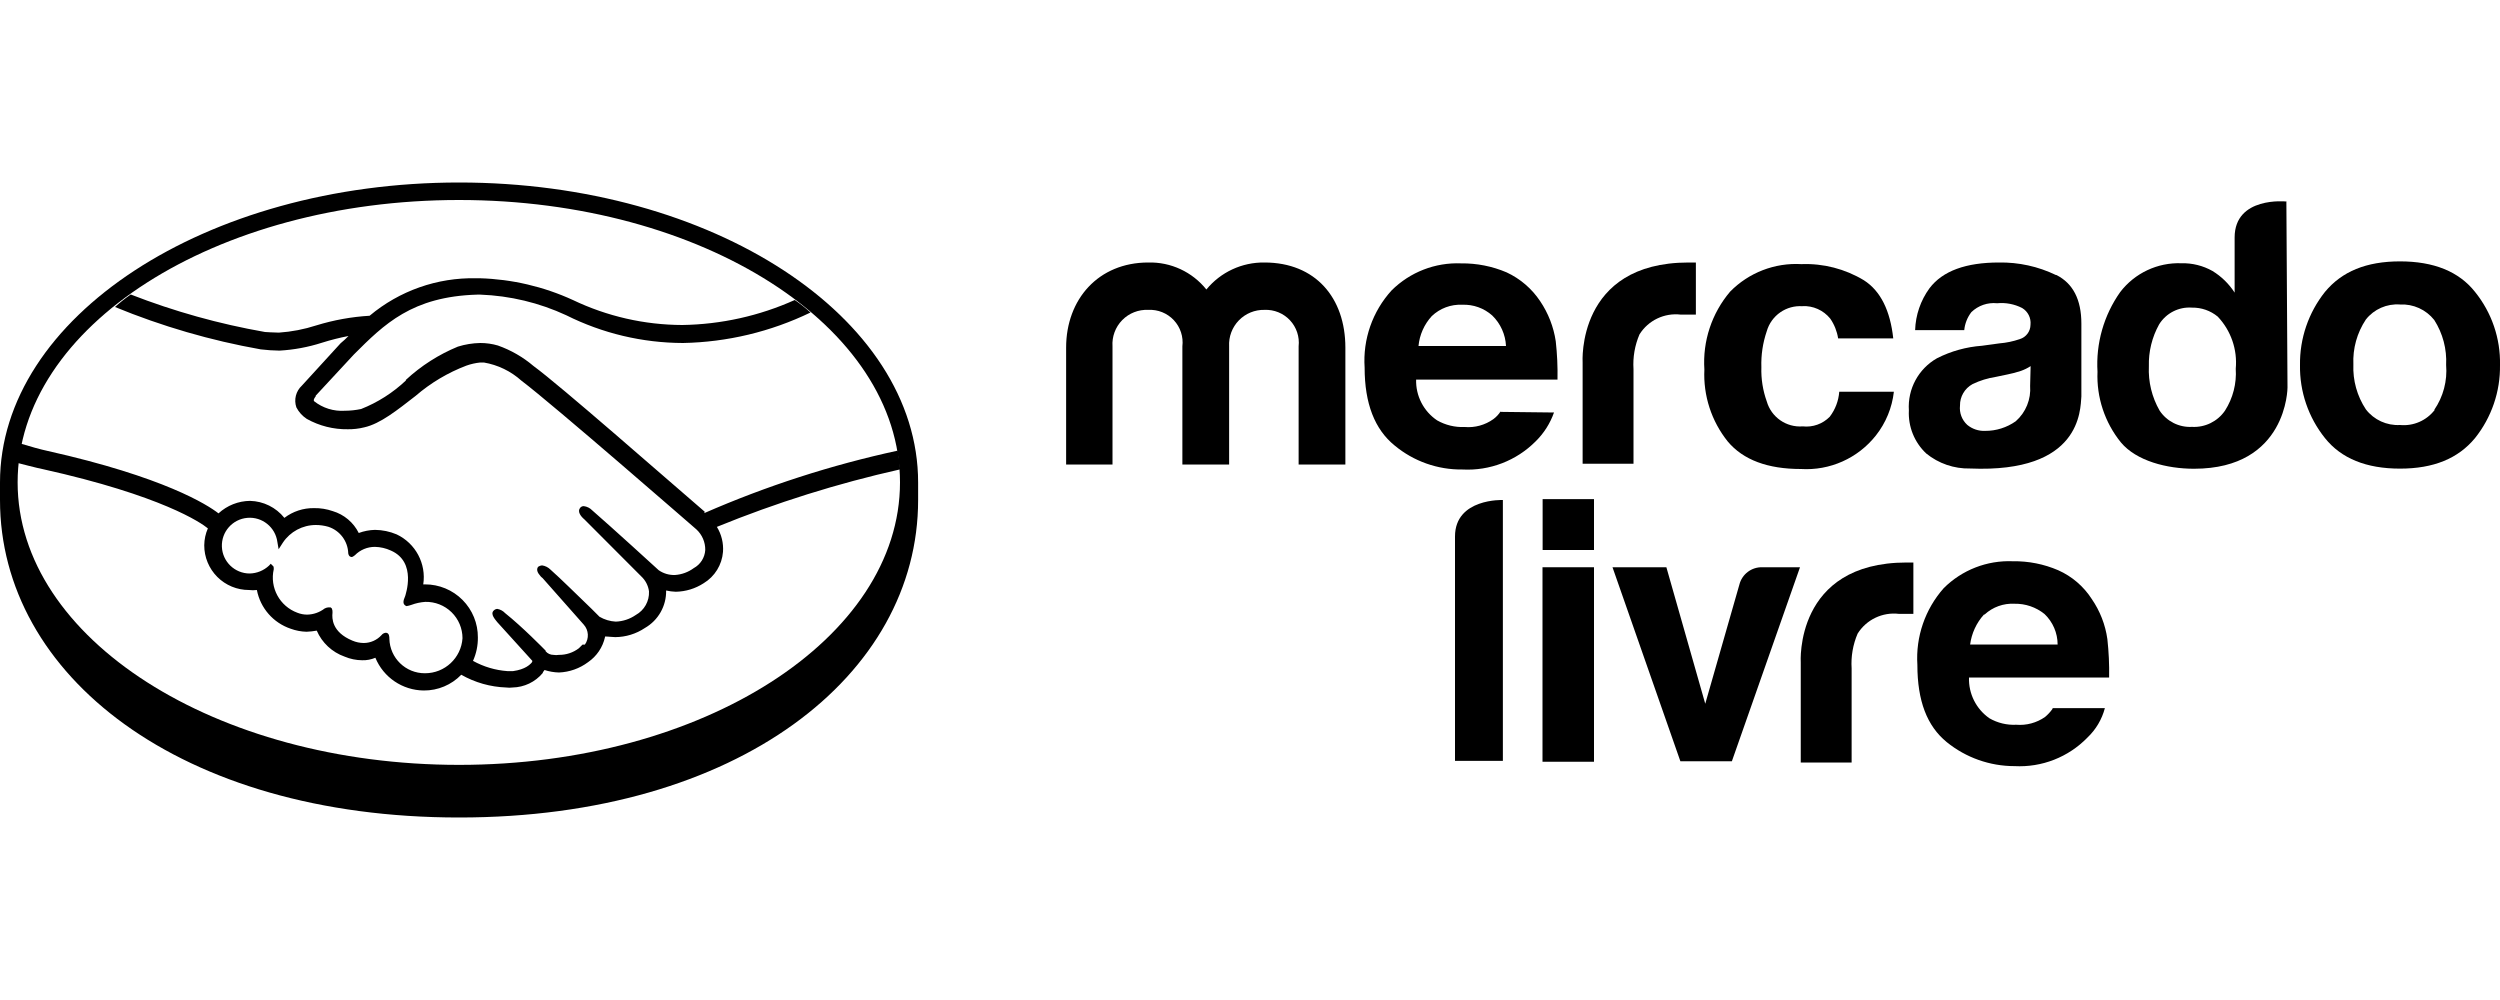
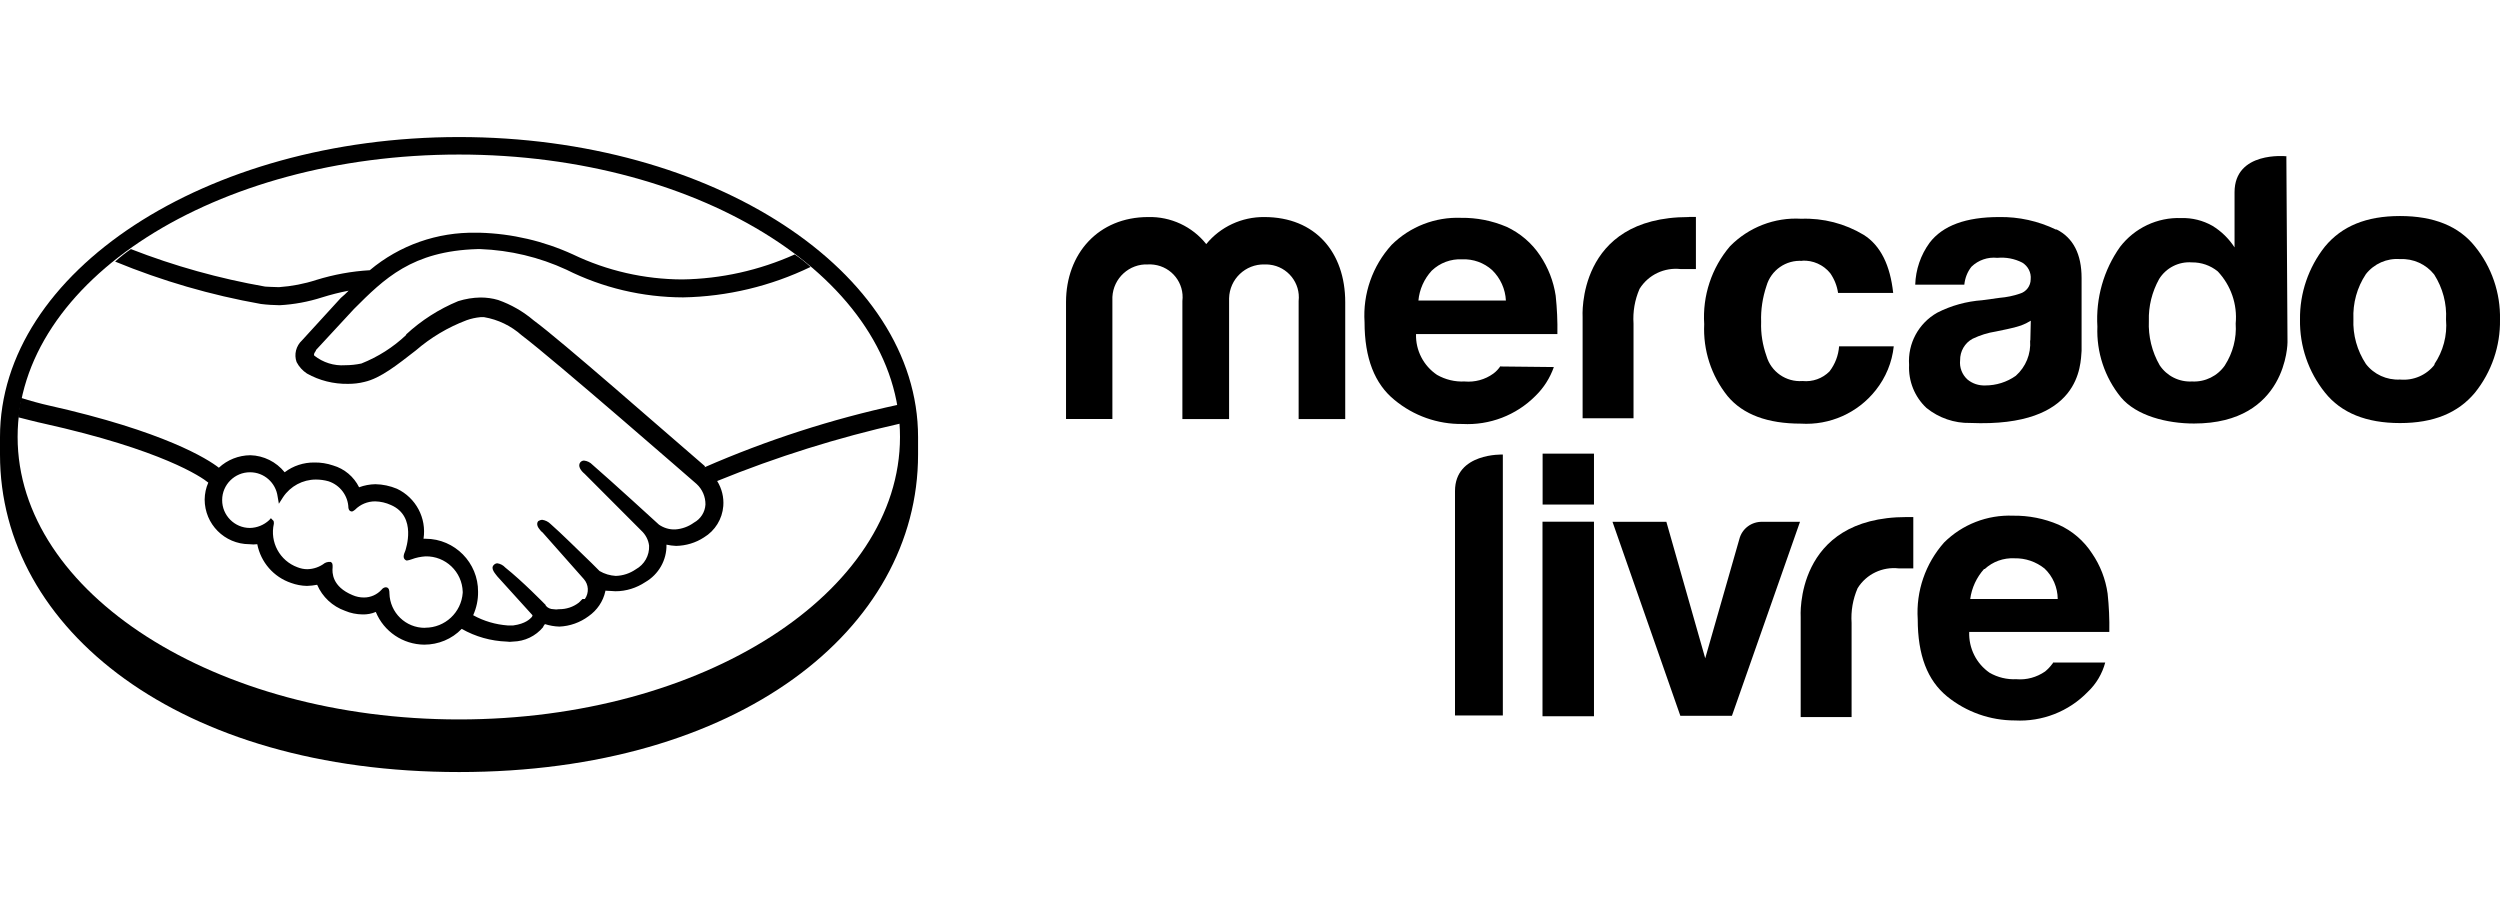
- <svg xmlns="http://www.w3.org/2000/svg" id="svg2369" viewBox="0 0 200 80">
-   <path d="M36.73,14.6C16.45,14.6,0,25.39,0,38.6V40C0,54,14.37,65.4,36.73,65.4S73.45,54,73.45,40V38.6C73.45,25.34,57,14.6,36.73,14.6Zm0,46.59c-19.5,0-35.32-10.11-35.32-22.6S17.22,16,36.72,16,72,26.11,72,38.59,56.22,61.19,36.72,61.19Z" />
-   <g id="g386-5">
-     <path id="path388-2" d="M34,53.86a2.83,2.83,0,0,1-2.85-2.76c0-.14,0-.48-.29-.48a.49.49,0,0,0-.34.19,1.93,1.93,0,0,1-1.41.63,2.33,2.33,0,0,1-.92-.19c-1.64-.68-1.64-1.79-1.59-2.23a.72.72,0,0,0-.05-.34l-.1-.09h-.19a.81.81,0,0,0-.29.09,2.36,2.36,0,0,1-1.4.49,2.12,2.12,0,0,1-.78-.15,3,3,0,0,1-1.89-3.48c0-.15,0-.24-.09-.29l-.15-.15-.14.15a2.33,2.33,0,0,1-1.55.63,2.23,2.23,0,1,1,2.22-2.52l.1.58.34-.53A3.17,3.17,0,0,1,25.26,42a3.61,3.61,0,0,1,1,.14,2.31,2.31,0,0,1,1.6,2.13c.05.29.24.29.29.29s.19-.1.24-.14A2.23,2.23,0,0,1,30,43.75a3.19,3.19,0,0,1,1.26.29c2.13.92,1.16,3.58,1.16,3.63-.19.43-.19.63,0,.77l.1.05h0a2.2,2.2,0,0,0,.39-.1,4,4,0,0,1,1.11-.24A2.91,2.91,0,0,1,37,51.06,3,3,0,0,1,34,53.86M56.38,40.94c-3.49-3-11.52-10.06-13.7-11.66a9.06,9.06,0,0,0-2.85-1.64,5,5,0,0,0-1.41-.2,6.4,6.4,0,0,0-1.79.29,13.94,13.94,0,0,0-4.16,2.66l0,.05a11.21,11.21,0,0,1-3.58,2.28,6.39,6.39,0,0,1-1.3.14,3.58,3.58,0,0,1-2.47-.77c-.05-.1,0-.2.14-.39v-.05l3.05-3.29c2.42-2.42,4.65-4.64,9.87-4.79h.25a17.92,17.92,0,0,1,6.87,1.65,21,21,0,0,0,9.34,2.22A24.49,24.49,0,0,0,64.84,25a11.07,11.07,0,0,0-1.26-1,22.78,22.78,0,0,1-9,2A20.43,20.43,0,0,1,45.83,24a19.21,19.21,0,0,0-7.45-1.74h-.29a12.84,12.84,0,0,0-8.52,3,18.08,18.08,0,0,0-4.26.77,12.52,12.52,0,0,1-3,.58c-.39,0-1.06-.05-1.11-.05a56.48,56.48,0,0,1-10.74-3,12,12,0,0,0-1.26,1,56.55,56.55,0,0,0,11.66,3.39,14.16,14.16,0,0,0,1.5.1,13.61,13.61,0,0,0,3.39-.63,18.84,18.84,0,0,1,2.13-.54,7.1,7.1,0,0,1-.63.58l-3.1,3.39a1.64,1.64,0,0,0-.44,1.74,2.44,2.44,0,0,0,.83.92,6.52,6.52,0,0,0,3.29.83,5.16,5.16,0,0,0,1.3-.15c1.31-.29,2.67-1.4,4.12-2.52a13.64,13.64,0,0,1,4.06-2.42A4.75,4.75,0,0,1,38.42,29h.29a6,6,0,0,1,3,1.45c2.57,1.94,13.89,11.81,14,11.9A2.19,2.19,0,0,1,56.42,44a1.77,1.77,0,0,1-.92,1.45A2.86,2.86,0,0,1,54,46a2.16,2.16,0,0,1-1.3-.38c-.05-.05-3.92-3.58-5.32-4.79a1.13,1.13,0,0,0-.68-.34.36.36,0,0,0-.29.14c-.24.29.05.68.34.92l4.54,4.55a2,2,0,0,1,.63,1.21,2.05,2.05,0,0,1-1.06,1.89,3,3,0,0,1-1.6.53,2.88,2.88,0,0,1-1.3-.39l-.63-.63c-1.21-1.16-2.42-2.37-3.29-3.14a1.19,1.19,0,0,0-.68-.34.67.67,0,0,0-.29.1c-.1.09-.19.34.1.67a.9.9,0,0,0,.24.25l3.29,3.72a1.28,1.28,0,0,1,.09,1.6H46.6l-.29.29a2.58,2.58,0,0,1-1.6.53,1.27,1.27,0,0,1-.43,0,.81.81,0,0,1-.63-.29l0-.05c-.19-.19-1.84-1.88-3.24-3a1.13,1.13,0,0,0-.63-.34.44.44,0,0,0-.29.14c-.29.29.15.73.29.92l2.81,3.1s0,.1-.1.19-.44.49-1.45.63H40.6a6.68,6.68,0,0,1-2.76-.82A4.44,4.44,0,0,0,38.23,51,4.22,4.22,0,0,0,34,46.75h-.14a3.79,3.79,0,0,0-2.13-4A4.58,4.58,0,0,0,30,42.39a4,4,0,0,0-1.3.25,3.41,3.41,0,0,0-2.08-1.75,4.31,4.31,0,0,0-1.5-.24,3.81,3.81,0,0,0-2.37.78A3.63,3.63,0,0,0,20,40.07a3.78,3.78,0,0,0-2.52,1c-.87-.68-4.35-2.91-13.69-5-.44-.09-1.5-.38-2.13-.58a14.77,14.77,0,0,0-.24,1.55s1.69.44,2,.49c9.53,2.12,12.68,4.3,13.21,4.74a3.45,3.45,0,0,0-.29,1.35,3.57,3.57,0,0,0,3.58,3.58,2.48,2.48,0,0,0,.63,0,4.08,4.08,0,0,0,2.71,3.1,3.94,3.94,0,0,0,1.26.24,5.71,5.71,0,0,0,.82-.09,3.81,3.81,0,0,0,2.23,2.08,3.66,3.66,0,0,0,1.4.29,2.5,2.5,0,0,0,1.06-.2,4.23,4.23,0,0,0,3.87,2.62,4.13,4.13,0,0,0,3-1.26A7.83,7.83,0,0,0,40.5,55,1.81,1.81,0,0,0,41,55a3.23,3.23,0,0,0,2.42-1.16c0-.09.09-.14.14-.24a4.07,4.07,0,0,0,1.16.2,4.17,4.17,0,0,0,2.33-.83,3.3,3.3,0,0,0,1.35-2v-.05c.29,0,.58.05.82.05a4.31,4.31,0,0,0,2.37-.73,3.38,3.38,0,0,0,1.7-3,4.06,4.06,0,0,0,.77.1,4.24,4.24,0,0,0,2.23-.68,3.23,3.23,0,0,0,1.55-2.51,3.36,3.36,0,0,0-.49-2,92.36,92.36,0,0,1,14.66-4.6,13.64,13.64,0,0,0-.19-1.5,81.87,81.87,0,0,0-15.48,5" />
+ <svg xmlns="http://www.w3.org/2000/svg" id="a" viewBox="0 0 220 80">
+   <defs>
+     <style>.ab{stroke-width:0px;}</style>
+   </defs>
+   <path class="ab" d="m40.4,12.06C18.09,12.06,0,23.93,0,38.46v1.54c0,15.4,15.81,27.94,40.4,27.94s40.39-12.54,40.39-27.94v-1.54c0-14.59-18.09-26.4-40.39-26.4Zm0,51.25C18.95,63.31,1.55,52.19,1.55,38.45S18.94,13.6,40.39,13.6s38.81,11.12,38.81,24.85-17.36,24.86-38.81,24.86h.01Z" />
+   <g id="b">
+     <path id="c" class="ab" d="m37.4,55.25c-1.7.01-3.09-1.34-3.13-3.04,0-.15,0-.53-.32-.53-.15.01-.28.09-.37.21-.4.44-.96.69-1.55.69-.35,0-.69-.07-1.01-.21-1.8-.75-1.8-1.97-1.75-2.45.01-.13,0-.26-.05-.37l-.11-.1h-.21c-.11.01-.22.05-.32.1-.44.34-.98.53-1.54.54-.29,0-.58-.06-.86-.17-1.56-.57-2.45-2.21-2.08-3.83,0-.17,0-.26-.1-.32l-.16-.17-.15.17c-.46.43-1.07.68-1.7.69-1.35,0-2.45-1.11-2.44-2.46,0-1.35,1.11-2.45,2.46-2.44,1.23,0,2.26.92,2.42,2.13l.11.64.37-.58c.65-.97,1.73-1.55,2.89-1.55.37,0,.74.05,1.1.15,1.02.33,1.73,1.27,1.76,2.34.05.32.26.32.32.32s.21-.11.26-.15c.47-.48,1.11-.74,1.77-.74.48.01.95.12,1.39.32,2.34,1.01,1.28,3.94,1.28,3.99-.21.47-.21.69,0,.85l.11.05h0c.15-.02.29-.06.43-.11.39-.15.8-.23,1.22-.26,1.77-.04,3.23,1.36,3.28,3.12,0,.03,0,.05,0,.08-.12,1.74-1.56,3.08-3.3,3.08m24.62-14.21c-3.84-3.3-12.67-11.07-15.07-12.83-.93-.79-1.99-1.4-3.13-1.8-.5-.15-1.03-.22-1.55-.22-.67.01-1.33.12-1.97.32-1.69.7-3.24,1.69-4.58,2.93v.05c-1.14,1.08-2.48,1.93-3.94,2.51-.47.1-.95.15-1.43.15-.98.07-1.95-.24-2.72-.85-.05-.11,0-.22.15-.43v-.05l3.35-3.62c2.66-2.66,5.11-5.1,10.86-5.27h.27c2.61.1,5.18.71,7.56,1.81,3.19,1.6,6.71,2.43,10.27,2.44,3.89-.07,7.72-.99,11.22-2.68-.43-.4-.9-.77-1.39-1.1-3.12,1.4-6.48,2.15-9.9,2.2-3.33-.01-6.62-.76-9.62-2.2-2.58-1.18-5.36-1.83-8.19-1.91h-.32c-3.42-.07-6.75,1.1-9.37,3.3-1.59.09-3.16.38-4.69.85-1.07.35-2.18.56-3.3.64-.43,0-1.17-.05-1.22-.05-4.04-.71-7.99-1.81-11.81-3.3-.49.34-.95.7-1.39,1.1,4.13,1.7,8.43,2.95,12.83,3.73.55.07,1.1.1,1.65.11,1.27-.07,2.52-.3,3.73-.69.77-.24,1.55-.44,2.34-.59-.22.23-.45.44-.69.64l-3.41,3.73c-.53.49-.72,1.24-.48,1.91.21.41.53.76.91,1.01,1.1.62,2.35.93,3.62.91.48,0,.96-.05,1.43-.17,1.44-.32,2.94-1.54,4.53-2.77,1.32-1.14,2.83-2.04,4.47-2.66.39-.14.8-.23,1.22-.27h.32c1.23.21,2.37.76,3.3,1.59,2.83,2.13,15.28,12.99,15.4,13.09.51.47.79,1.13.78,1.81-.04.67-.42,1.27-1.01,1.59-.48.35-1.05.56-1.65.6-.51.02-1.01-.13-1.43-.42-.05-.05-4.31-3.94-5.85-5.27-.2-.21-.46-.34-.75-.37-.12,0-.24.06-.32.15-.26.32.05.75.37,1.01l4.99,5c.38.35.63.82.69,1.33.04.86-.41,1.66-1.17,2.08-.52.36-1.13.56-1.76.58-.5-.03-.99-.17-1.43-.43l-.69-.69c-1.33-1.28-2.66-2.61-3.62-3.45-.2-.2-.46-.33-.75-.37-.11.01-.22.05-.32.11-.11.1-.21.37.11.74.07.11.16.2.26.27l3.62,4.09c.44.49.48,1.22.1,1.76h-.21l-.32.32c-.5.39-1.12.59-1.76.58-.16.03-.32.03-.47,0-.27,0-.52-.11-.69-.32v-.05c-.21-.21-2.02-2.07-3.56-3.3-.18-.2-.43-.33-.69-.37-.12,0-.24.06-.32.15-.32.32.17.8.32,1.01l3.09,3.41s0,.11-.11.21-.48.54-1.59.69h-.48c-1.07-.08-2.1-.38-3.04-.9.29-.65.44-1.35.43-2.06.02-2.56-2.05-4.66-4.61-4.67-.01,0-.03,0-.04,0h-.15c.28-1.82-.67-3.61-2.34-4.4-.6-.25-1.25-.39-1.9-.4-.49.01-.97.1-1.43.27-.46-.93-1.29-1.63-2.29-1.92-.53-.18-1.09-.27-1.65-.26-.94-.01-1.86.29-2.61.86-.74-.92-1.85-1.47-3.02-1.5-1.03.01-2.02.4-2.77,1.1-.96-.75-4.78-3.2-15.06-5.5-.48-.1-1.65-.42-2.34-.64-.12.56-.21,1.13-.26,1.7,0,0,1.86.48,2.2.54,10.48,2.33,13.95,4.73,14.53,5.21-.21.47-.31.97-.32,1.48,0,2.17,1.75,3.93,3.92,3.94,0,0,.01,0,.02,0,.23.03.46.03.69,0,.31,1.59,1.44,2.89,2.98,3.41.44.16.91.25,1.39.26.3-.01.6-.04.9-.1.46,1.07,1.35,1.9,2.45,2.29.49.21,1.01.31,1.54.32.4.01.8-.06,1.17-.22.71,1.73,2.39,2.86,4.26,2.88,1.24,0,2.44-.49,3.3-1.39,1.21.69,2.57,1.07,3.96,1.12.18.03.37.03.55,0,1.03-.02,2-.48,2.66-1.28,0-.1.1-.15.15-.26.41.13.84.21,1.28.22.93-.04,1.82-.36,2.56-.91.75-.52,1.29-1.31,1.48-2.2v-.05c.32,0,.64.05.9.05.93,0,1.84-.29,2.61-.8,1.18-.68,1.9-1.94,1.87-3.3.28.06.56.1.85.11.87-.02,1.72-.27,2.45-.75.98-.59,1.61-1.62,1.7-2.76.06-.77-.13-1.54-.54-2.2,5.23-2.13,10.62-3.82,16.13-5.06-.04-.55-.11-1.1-.21-1.65-5.84,1.26-11.55,3.11-17.03,5.5" />
  </g>
-   <g id="g390-8-5">
-     <path id="path392-6-7" d="M194.78,32.79A3.13,3.13,0,0,1,192,34a3.22,3.22,0,0,1-2.73-1.25,6.05,6.05,0,0,1-1-3.59,6,6,0,0,1,1-3.6A3.18,3.18,0,0,1,192,24.36a3.28,3.28,0,0,1,2.74,1.24,6.09,6.09,0,0,1,.95,3.6,5.53,5.53,0,0,1-.95,3.59M198,23.35c-1.29-1.63-3.3-2.44-6-2.44s-4.65.81-6,2.44a9.2,9.2,0,0,0-2,5.85,9.1,9.1,0,0,0,2,5.85c1.3,1.63,3.31,2.44,6,2.44s4.65-.81,6-2.44a9.15,9.15,0,0,0,2-5.85,9,9,0,0,0-2-5.85" />
+   <g id="d">
+     <path id="e" class="ab" d="m214.26,32.07c-.72.94-1.88,1.44-3.06,1.33-1.17.06-2.29-.45-3-1.37-.77-1.17-1.16-2.55-1.1-3.95-.06-1.4.32-2.79,1.1-3.96.72-.91,1.84-1.41,3-1.32,1.17-.06,2.29.45,3.01,1.36.75,1.18,1.12,2.56,1.04,3.96.12,1.4-.25,2.79-1.04,3.95m3.59-10.38c-1.42-1.79-3.63-2.68-6.6-2.68s-5.11.89-6.6,2.68c-1.45,1.83-2.23,4.1-2.2,6.43-.04,2.34.74,4.61,2.2,6.43,1.43,1.79,3.64,2.68,6.6,2.68s5.11-.89,6.6-2.68c1.46-1.82,2.24-4.1,2.2-6.43.05-2.34-.73-4.62-2.2-6.43" />
  </g>
-   <g id="g394-8-1">
-     <path id="path396-2-0" d="M162.41,30.87a3.42,3.42,0,0,1-1.15,2.83,4.2,4.2,0,0,1-2.45.77,2.1,2.1,0,0,1-1.43-.48,1.82,1.82,0,0,1-.58-1.54,1.92,1.92,0,0,1,1-1.72,6.57,6.57,0,0,1,1.87-.58l.91-.19a8.78,8.78,0,0,0,1.1-.29,3.68,3.68,0,0,0,.77-.38ZM164.47,22a10.1,10.1,0,0,0-4.55-1c-2.64,0-4.51.67-5.56,2.06a6,6,0,0,0-1.15,3.35h3.93a2.8,2.8,0,0,1,.57-1.44,2.58,2.58,0,0,1,2.06-.71,3.64,3.64,0,0,1,2,.38,1.39,1.39,0,0,1,.67,1.34,1.21,1.21,0,0,1-.86,1.15,6.66,6.66,0,0,1-1.63.34l-1.39.19a9.49,9.49,0,0,0-3.6,1,4.46,4.46,0,0,0-2.25,4.17,4.42,4.42,0,0,0,1.39,3.45,5.37,5.37,0,0,0,3.5,1.2c8.91.38,8.82-4.7,8.91-5.76V25.89c0-1.92-.67-3.22-2-3.89" />
+   <g id="f">
+     <path id="g" class="ab" d="m178.65,29.96c.09,1.18-.38,2.33-1.26,3.11-.79.56-1.73.85-2.69.85-.57.02-1.13-.16-1.57-.53-.47-.43-.71-1.06-.64-1.69-.01-.79.41-1.52,1.1-1.89.65-.31,1.34-.53,2.06-.64l1-.21c.41-.08.81-.19,1.21-.32.3-.11.58-.25.85-.42l-.04,1.74Zm2.27-9.76c-1.56-.75-3.27-1.13-5-1.1-2.9,0-4.96.74-6.12,2.27-.78,1.07-1.22,2.36-1.26,3.68h4.32c.06-.58.27-1.13.63-1.58.6-.58,1.43-.87,2.27-.78.76-.07,1.52.07,2.2.42.51.31.8.88.74,1.47,0,.58-.39,1.1-.95,1.26-.58.2-1.18.32-1.79.37l-1.53.21c-1.38.1-2.73.47-3.96,1.1-1.64.93-2.6,2.71-2.47,4.59-.07,1.43.49,2.82,1.53,3.79,1.09.88,2.45,1.35,3.85,1.32,9.8.42,9.7-5.17,9.8-6.34v-6.41c0-2.11-.74-3.54-2.2-4.28" />
  </g>
-   <g id="g398-5-2">
-     <path id="path400-1-8" d="M144.17,24.49a2.7,2.7,0,0,1,2.25,1,3.81,3.81,0,0,1,.63,1.58h4.41c-.24-2.2-1-3.79-2.35-4.65a9,9,0,0,0-5-1.29,7.39,7.39,0,0,0-5.7,2.2,8.74,8.74,0,0,0-2.06,6.23,8.56,8.56,0,0,0,1.87,5.76c1.24,1.48,3.21,2.2,5.85,2.2a7.09,7.09,0,0,0,6-2.68,6.89,6.89,0,0,0,1.44-3.5h-4.37a3.76,3.76,0,0,1-.76,2,2.62,2.62,0,0,1-2.16.77,2.77,2.77,0,0,1-2.88-2,7.4,7.4,0,0,1-.43-2.73,8.09,8.09,0,0,1,.43-2.88,2.77,2.77,0,0,1,2.88-2" />
+   <g id="h">
+     <path id="i" class="ab" d="m158.59,22.94c.95-.05,1.87.36,2.47,1.1.36.52.6,1.11.69,1.74h4.85c-.26-2.42-1.1-4.17-2.59-5.11-1.66-1-3.57-1.49-5.5-1.42-2.34-.14-4.63.75-6.27,2.42-1.62,1.9-2.43,4.36-2.27,6.85-.11,2.29.62,4.55,2.06,6.34,1.36,1.63,3.53,2.42,6.44,2.42,2.55.16,5.02-.94,6.6-2.95.88-1.11,1.43-2.44,1.58-3.85h-4.81c-.06.8-.35,1.56-.84,2.2-.62.63-1.5.94-2.38.85-1.44.11-2.77-.81-3.17-2.2-.34-.96-.51-1.98-.47-3-.04-1.08.13-2.15.47-3.17.4-1.39,1.72-2.31,3.17-2.2" />
  </g>
-   <g id="g402-4-4">
-     <path id="path404-7-3" d="M135.09,21c-9,0-8.48,8-8.48,8v8.1h4.07V29.53a6.08,6.08,0,0,1,.48-2.78,3.42,3.42,0,0,1,3.31-1.58H135c.19,0,.43,0,.67,0V21h-.53" />
+   <g id="j">
+     <path id="k" class="ab" d="m148.6,19.1c-9.9,0-9.33,8.8-9.33,8.8v8.91h4.48v-8.33c-.07-1.05.11-2.09.53-3.06.77-1.24,2.19-1.91,3.64-1.74h1.32v-4.59h-.58" />
  </g>
-   <g id="g406-3-5">
-     <path id="path408-6-9" d="M114.54,25.29a3.3,3.3,0,0,1,2.44-.91,3.4,3.4,0,0,1,2.4.86,3.65,3.65,0,0,1,1.1,2.44h-7a4.11,4.11,0,0,1,1.06-2.39m5.51,7.62a2.31,2.31,0,0,1-.58.62,3.44,3.44,0,0,1-2.3.63,4.08,4.08,0,0,1-2.2-.53,3.8,3.8,0,0,1-1.68-3.26H124.6a23.53,23.53,0,0,0-.14-3.07,7.77,7.77,0,0,0-1.25-3.21,6.54,6.54,0,0,0-2.68-2.3,9,9,0,0,0-3.64-.72,7.46,7.46,0,0,0-5.56,2.16,8.35,8.35,0,0,0-2.16,6.18c0,2.88.81,4.94,2.4,6.23A8.32,8.32,0,0,0,117,37.56a7.68,7.68,0,0,0,5.85-2.25A6.05,6.05,0,0,0,124.32,33l-4.27-.05Z" />
+   <g id="l">
+     <path id="m" class="ab" d="m125.99,23.82c.72-.69,1.69-1.05,2.68-1,.97-.04,1.92.3,2.64.95.73.71,1.16,1.67,1.21,2.68h-7.7c.09-.98.5-1.9,1.17-2.63m6.06,8.38c-.17.26-.39.5-.64.68-.73.53-1.63.77-2.53.69-.85.04-1.68-.16-2.42-.58-1.19-.8-1.89-2.15-1.85-3.59h12.44c.02-1.13-.03-2.26-.15-3.38-.19-1.27-.66-2.47-1.37-3.53-.73-1.1-1.75-1.97-2.95-2.53-1.27-.54-2.63-.81-4-.79-2.28-.09-4.5.77-6.12,2.38-1.68,1.85-2.54,4.3-2.38,6.8,0,3.17.89,5.43,2.64,6.85,1.68,1.39,3.79,2.14,5.97,2.11,2.4.13,4.74-.77,6.43-2.47.73-.71,1.28-1.58,1.62-2.54l-4.7-.05v-.04Z" />
  </g>
-   <g id="g410-6-8">
-     <path id="path412-4-2" d="M107.63,37.16h-3.74V27.71a2.63,2.63,0,0,0-2.73-2.92,2.77,2.77,0,0,0-2.83,2.92v9.45H94.59V27.71a2.61,2.61,0,0,0-2.73-2.92A2.74,2.74,0,0,0,89,27.71v9.45H85.29V27.81c0-3.88,2.59-6.81,6.57-6.81a5.76,5.76,0,0,1,4.65,2.16A5.9,5.9,0,0,1,101.16,21c4.08,0,6.47,2.83,6.47,6.81Z" />
+   <g id="n">
+     <path id="o" class="ab" d="m118.39,36.88h-4.11v-10.39c.18-1.59-.97-3.02-2.55-3.2-.15-.02-.3-.02-.45-.02-1.68-.04-3.08,1.29-3.12,2.98,0,.08,0,.16,0,.24v10.39h-4.11v-10.39c.19-1.57-.93-3-2.51-3.2-.17-.02-.33-.03-.5-.02-1.66-.08-3.07,1.21-3.15,2.87,0,.11,0,.23,0,.34v10.39h-4.08v-10.28c0-4.27,2.85-7.49,7.23-7.49,1.98-.05,3.88.83,5.11,2.38,1.25-1.53,3.14-2.4,5.11-2.38,4.49,0,7.12,3.11,7.12,7.49v10.28Z" />
  </g>
-   <g id="g414-0-3">
-     <path id="path416-7-9" d="M178,32.85a3,3,0,0,1-2.64,1.3,2.92,2.92,0,0,1-2.59-1.3,6.52,6.52,0,0,1-.86-3.55,6.52,6.52,0,0,1,.82-3.35,2.85,2.85,0,0,1,2.63-1.34,3.15,3.15,0,0,1,2.06.72,5.35,5.35,0,0,1,1.44,4.17,5.55,5.55,0,0,1-.86,3.35m4.89-16.73s-4.12-.43-4.12,2.88v4.41A5.54,5.54,0,0,0,177,21.68a4.82,4.82,0,0,0-2.49-.62,5.89,5.89,0,0,0-4.89,2.3,10,10,0,0,0-1.82,6.38,8.43,8.43,0,0,0,1.87,5.65c1.24,1.49,3.69,2.11,5.85,2.11C183,37.5,183,31,183,31l-.09-14.91Z" />
+   <g id="p">
+     <path id="q" class="ab" d="m195.8,32.14c-.65.95-1.75,1.49-2.9,1.43-1.14.06-2.22-.48-2.85-1.43-.68-1.18-1.01-2.54-.95-3.9-.04-1.29.28-2.56.9-3.68.61-.99,1.73-1.56,2.89-1.47.83-.01,1.63.27,2.27.79,1.16,1.23,1.74,2.9,1.58,4.59.09,1.3-.25,2.59-.95,3.68m5.38-18.4s-4.53-.47-4.53,3.17v4.85c-.5-.77-1.16-1.42-1.95-1.9-.83-.47-1.78-.71-2.74-.68-2.1-.08-4.1.87-5.38,2.53-1.45,2.04-2.15,4.52-2,7.02-.09,2.25.64,4.46,2.06,6.21,1.36,1.64,4.06,2.32,6.44,2.32,8.23,0,8.23-7.15,8.23-7.15l-.1-16.4-.02.03Z" />
  </g>
-   <g id="g418-5-1">
-     <path id="path420-8-6" d="M158.77,49.16a3.27,3.27,0,0,1,2.39-.86,3.71,3.71,0,0,1,2.4.82,3.38,3.38,0,0,1,1.05,2.44h-7a4.44,4.44,0,0,1,1.11-2.4m5.46,7.58a3.41,3.41,0,0,1-.58.62,3.52,3.52,0,0,1-2.3.62,3.9,3.9,0,0,1-2.15-.52,3.82,3.82,0,0,1-1.63-3.26h11.21a24,24,0,0,0-.14-3.07,7.5,7.5,0,0,0-1.25-3.21,6.17,6.17,0,0,0-2.68-2.3,8.83,8.83,0,0,0-3.64-.72,7.4,7.4,0,0,0-5.52,2.15,8.45,8.45,0,0,0-2.11,6.14c0,2.88.77,4.89,2.35,6.18a8.61,8.61,0,0,0,5.42,1.92A7.57,7.57,0,0,0,167,59a5,5,0,0,0,1.39-2.35h-4.17Z" />
+   <g id="r">
+     <path id="s" class="ab" d="m174.65,50.08c.71-.66,1.66-1,2.63-.95.96-.02,1.89.3,2.64.9.74.7,1.15,1.67,1.16,2.68h-7.7c.13-.98.56-1.9,1.22-2.64m6.01,8.34c-.18.25-.4.48-.64.68-.74.51-1.63.76-2.53.68-.83.04-1.65-.16-2.36-.57-1.17-.81-1.84-2.16-1.79-3.59h12.33c.02-1.13-.03-2.26-.15-3.38-.18-1.27-.65-2.48-1.37-3.53-.72-1.11-1.74-1.99-2.95-2.53-1.26-.54-2.63-.81-4-.79-2.27-.09-4.47.77-6.07,2.36-1.64,1.85-2.48,4.28-2.32,6.75,0,3.17.85,5.38,2.59,6.8,1.69,1.37,3.79,2.11,5.96,2.11,2.4.13,4.75-.79,6.42-2.52.74-.7,1.27-1.6,1.53-2.58h-4.59l-.04.1Z" />
  </g>
-   <g id="g426-3-9">
-     <path id="path428-7-1" d="M152.74,45h-.2c-9,0-8.48,8-8.48,8v8h4.07V53.47a6.08,6.08,0,0,1,.48-2.78,3.42,3.42,0,0,1,3.31-1.58h.48c.19,0,.43,0,.67,0V45h-.33" />
+   <g id="t">
+     <path id="u" class="ab" d="m168.01,45.5h-.22c-9.9,0-9.33,8.8-9.33,8.8v8.8h4.48v-8.28c-.07-1.05.11-2.09.53-3.06.77-1.24,2.19-1.91,3.64-1.74h1.26v-4.52h-.36" />
  </g>
-   <g id="g430-7-5">
-     <path id="path432-9-4" d="M116.4,42.87v18h3.83V40s-3.83-.15-3.83,2.92" />
+   <g id="v">
+     <path id="w" class="ab" d="m128.04,43.16v19.8h4.21v-22.96s-4.21-.17-4.21,3.21" />
  </g>
-   <path id="path434-9-3" d="M127.52,44h-4.11V39.93h4.11Z" />
-   <path id="path436-6-7" d="M123.4,60.94h4.12V45.38H123.4Z" />
-   <g id="g184-6">
-     <path id="path186-5" d="M138.55,60.9h-4.12L129,45.38h4.31l3.11,10.92,2.73-9.53A1.84,1.84,0,0,1,141,45.38h3Z" />
+   <path id="x" class="ab" d="m140.27,44.4h-4.52v-4.48h4.52v4.48Z" />
+   <path id="y" class="ab" d="m135.74,63.03h4.53v-17.12h-4.53v17.12Z" />
+   <g id="z">
+     <path id="aa" class="ab" d="m152.4,62.99h-4.53l-5.97-17.07h4.74l3.42,12.01,3-10.48c.23-.93,1.08-1.56,2.04-1.53h3.3l-5.99,17.07Z" />
  </g>
</svg>
